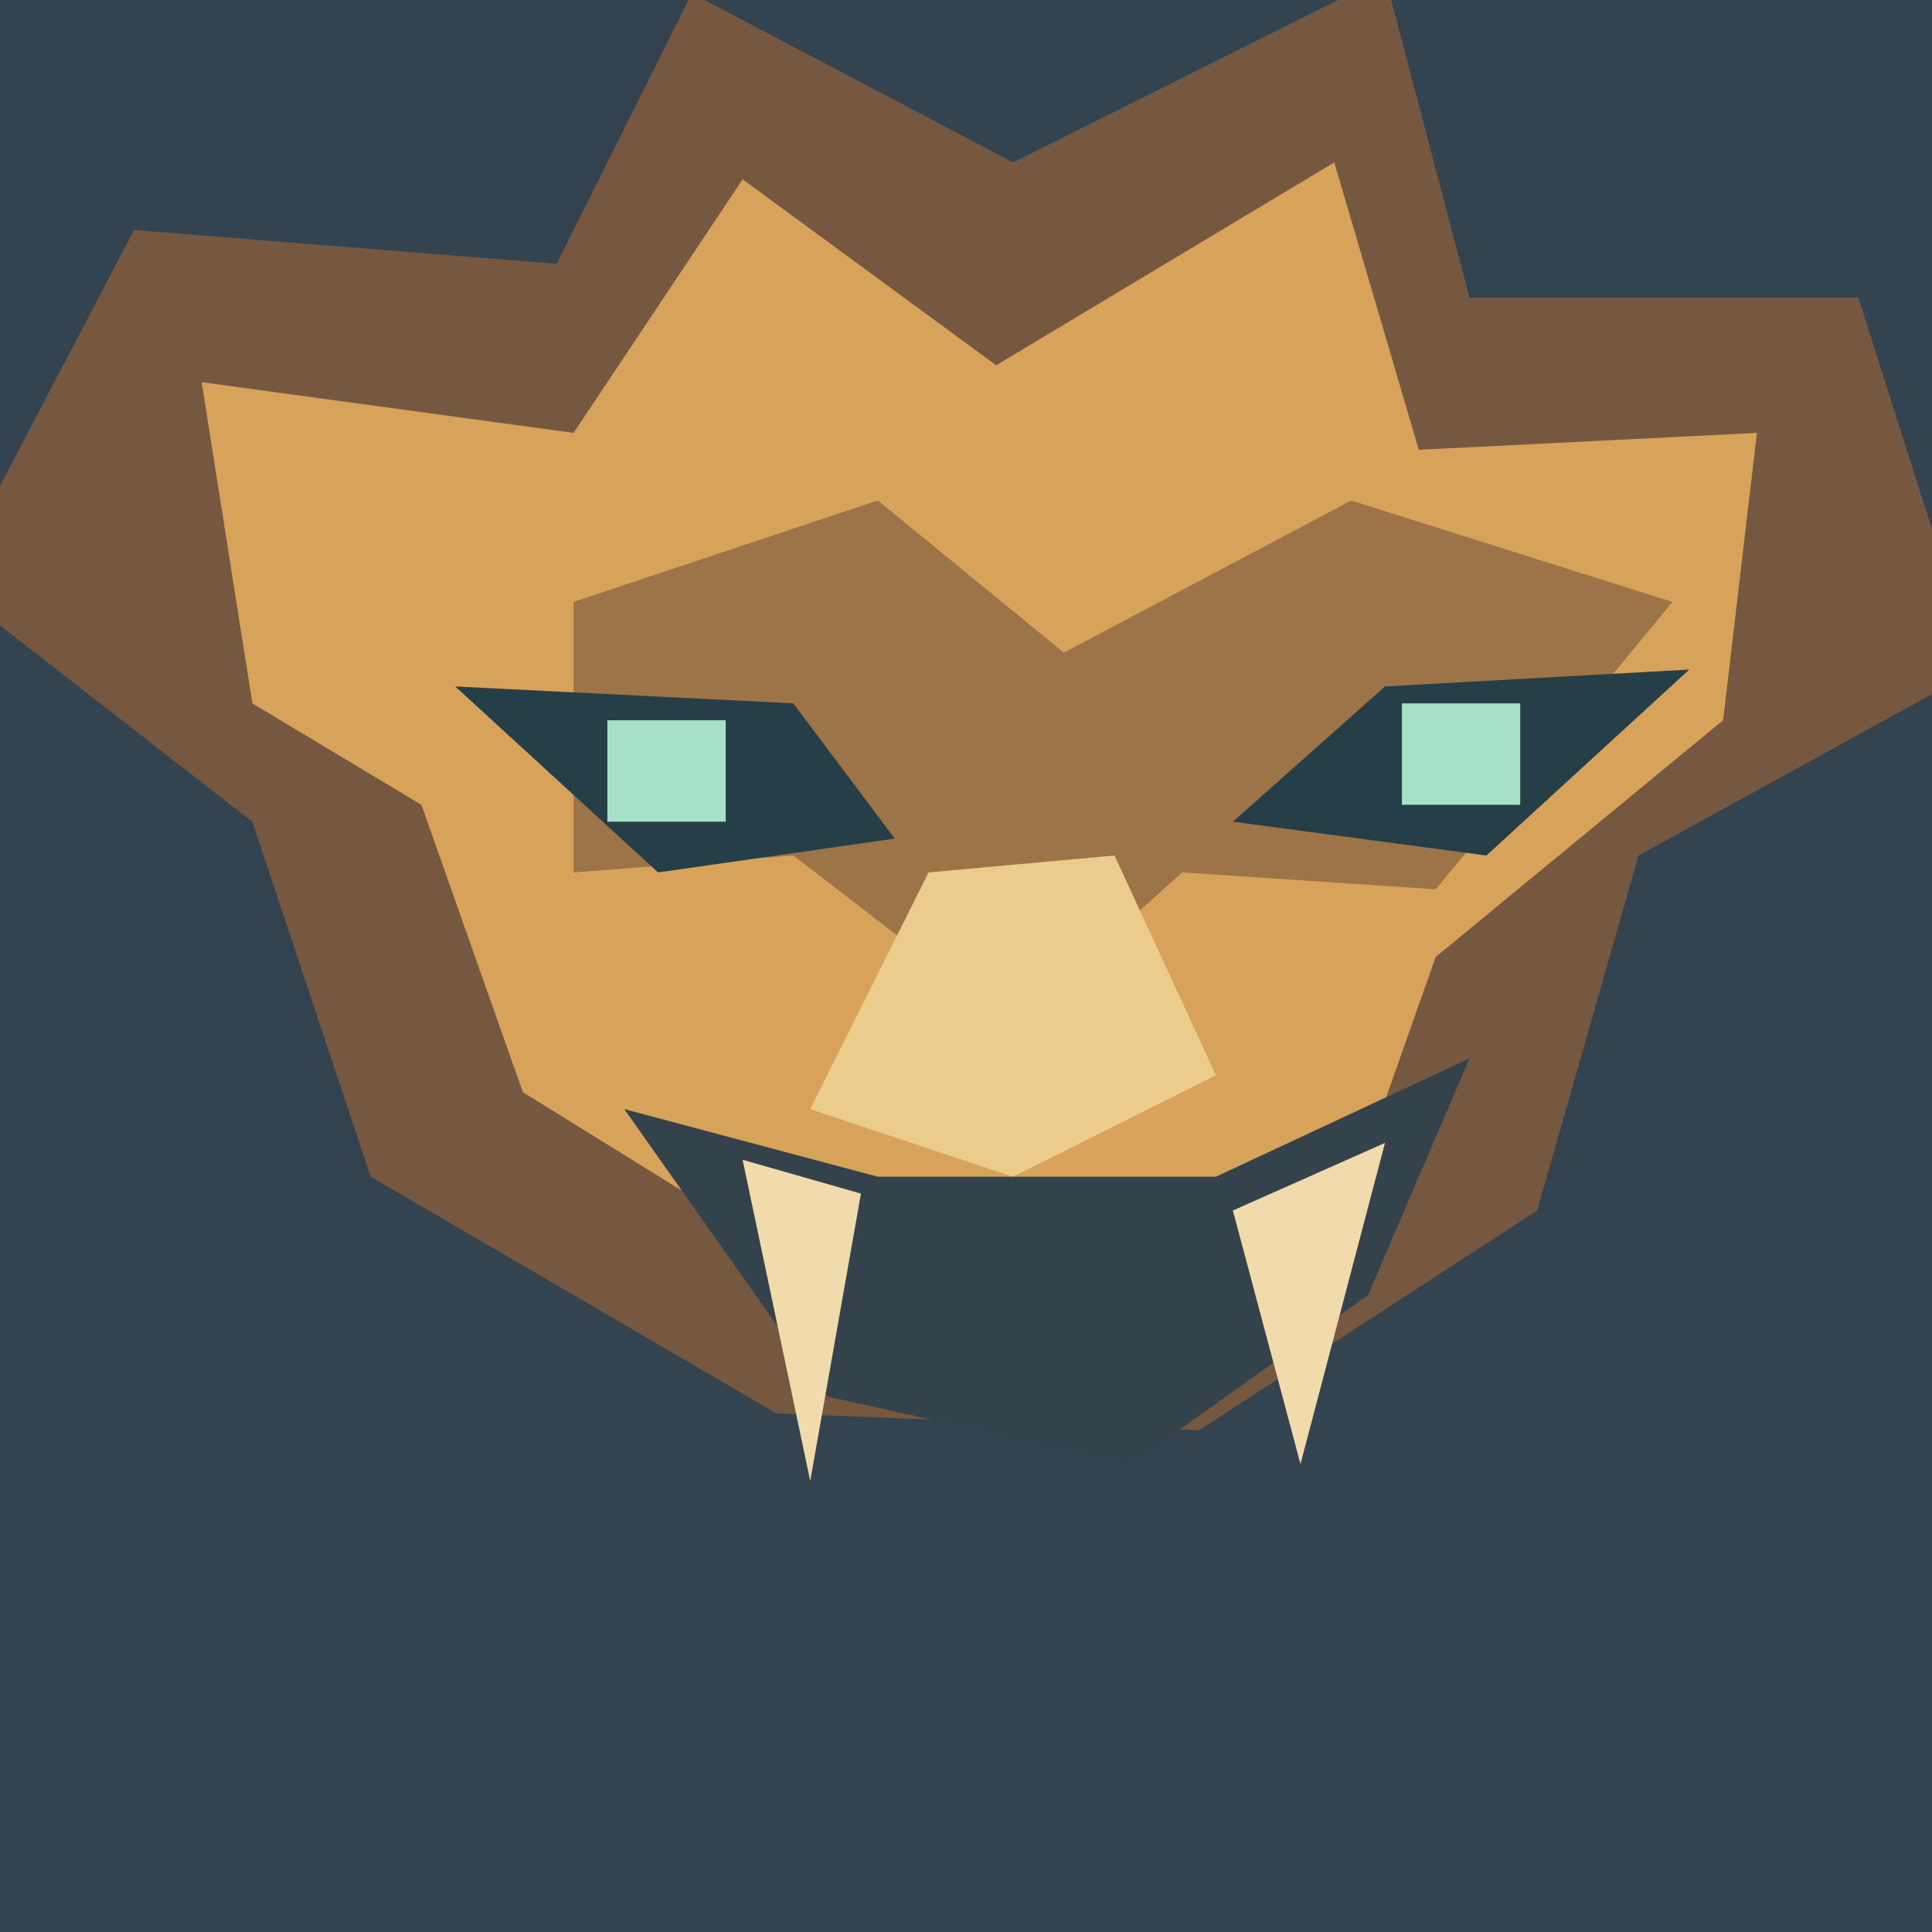
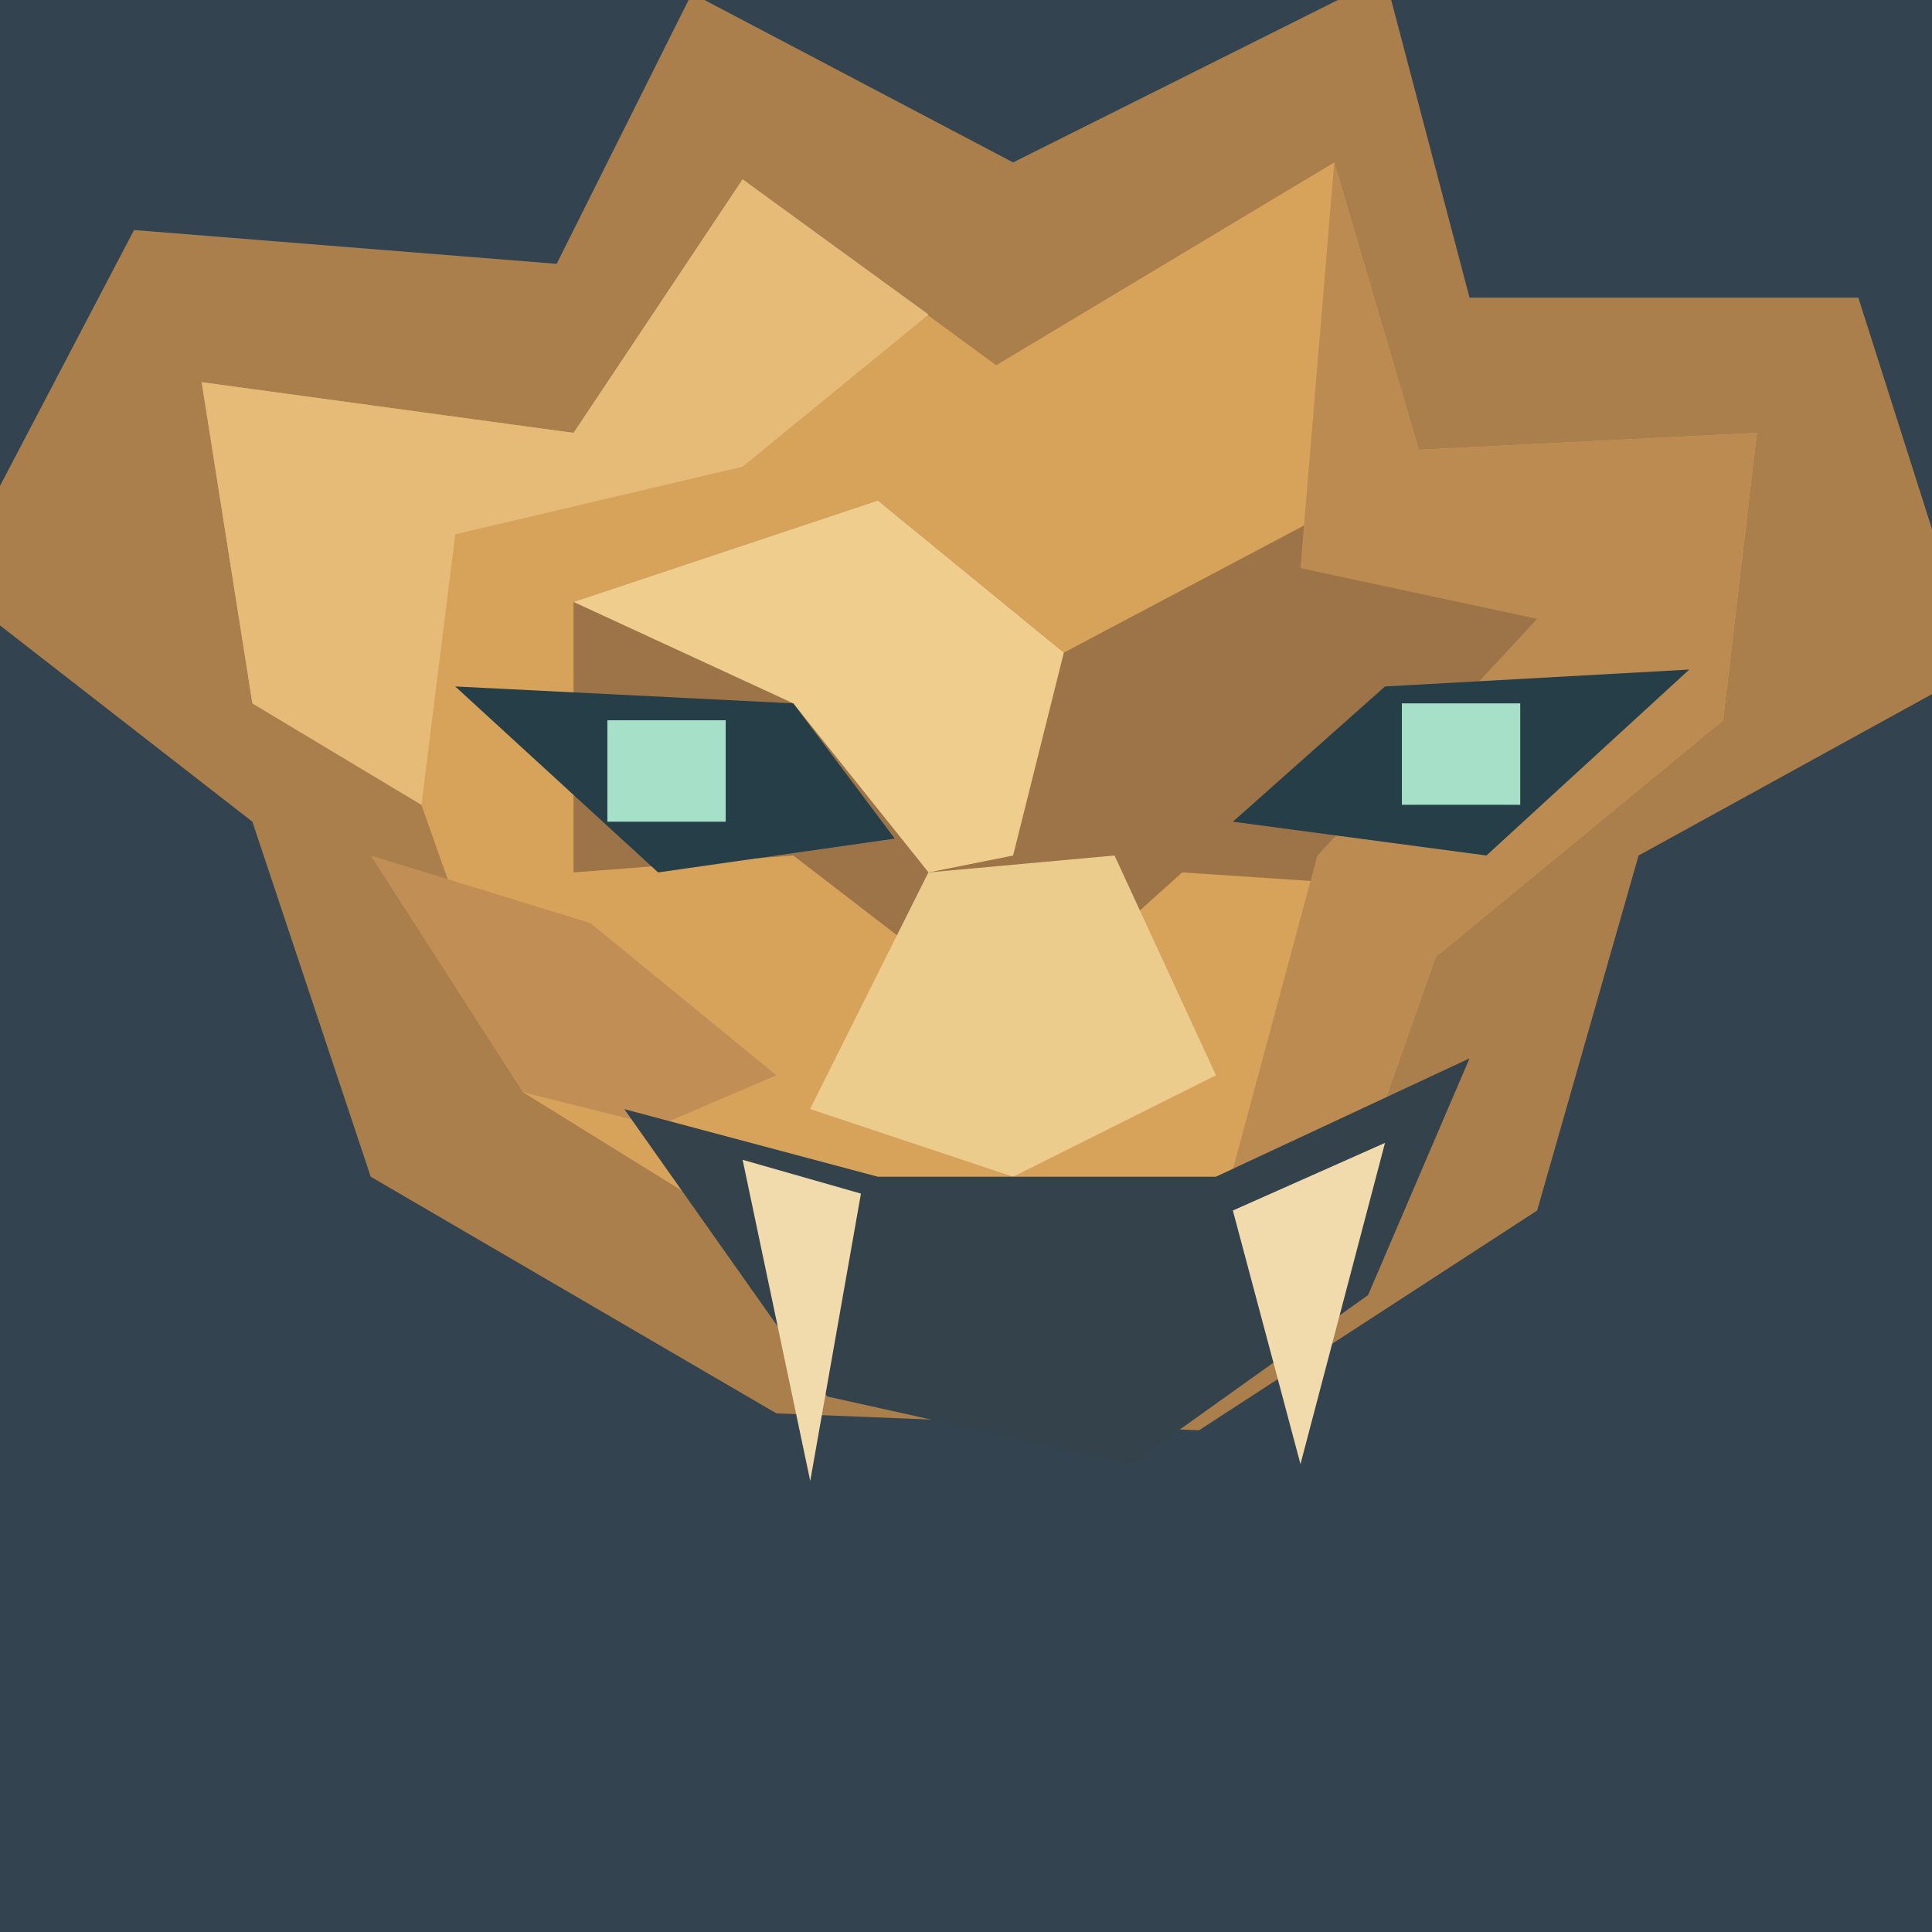
<svg xmlns="http://www.w3.org/2000/svg" width="128" height="128" viewBox="0 0 128 128">
  <path d="M0 0H128V128H0Z" fill="#33434f" />
  <g transform="translate(-102 -15) scale(1.12)">
-     <path d="M106 62L88 48L99 27L124 29L132 13L151 23L173 12L178 31L201 31L208 53L188 64L182 85L162 98L137 97L113 83Z" fill="#765841" />
+     <path d="M106 62L88 48L99 27L124 29L132 13L151 23L173 12L178 31L201 31L208 53L188 64L182 85L162 98L137 97L113 83Z" fill="#aa7f4c" />
    <path d="M106 55L103 36L125 39L135 24L150 35L170 23L175 40L195 39L193 56L176 70L170 87L143 91L122 78L116 61Z" fill="#d7a25a" />
    <path d="M125 49L143 43L154 52L171 43L190 49L176 66L161 65L151 74L138 64L125 65Z" fill="#9d7447" />
+     <path d="M106 55L103 36L125 39L135 24L146 32L135 41L118 45L116 61Z" fill="#e5bb77" />
+     <path d="M170 23L175 40L195 39L193 56L176 70L170 87L162 90L169 64L182 50L168 47Z" fill="#bb8b52" />
+     <path d="M143 43L154 52L151 64L146 65L138 55L125 49Z" fill="#efce8d" />
+     <path d="M146 65L150 66L148 77L139 79Z" fill="#f3dba3" />
+     <path d="M113 64L126 68L137 77L130 80L122 78Z" fill="#c18f56" />
    <path d="M118 54L138 55L144 63L130 65Z M164 62L173 54L191 53L179 64Z" fill="#263e47" />
    <path d="M127 56H134V62H127Z M174 55H181V61H174Z" fill="#a7e0c8" />
    <path d="M146 65L139 79L151 83L163 77L157 64Z" fill="#ebcc8c" />
    <path d="M128 79L143 83L163 83L178 76L172 90L158 100L140 96Z" fill="#34434b" />
    <path d="M135 82L142 84L139 101Z M164 85L173 81L168 100Z" fill="#f1dbad" />
  </g>
</svg>
